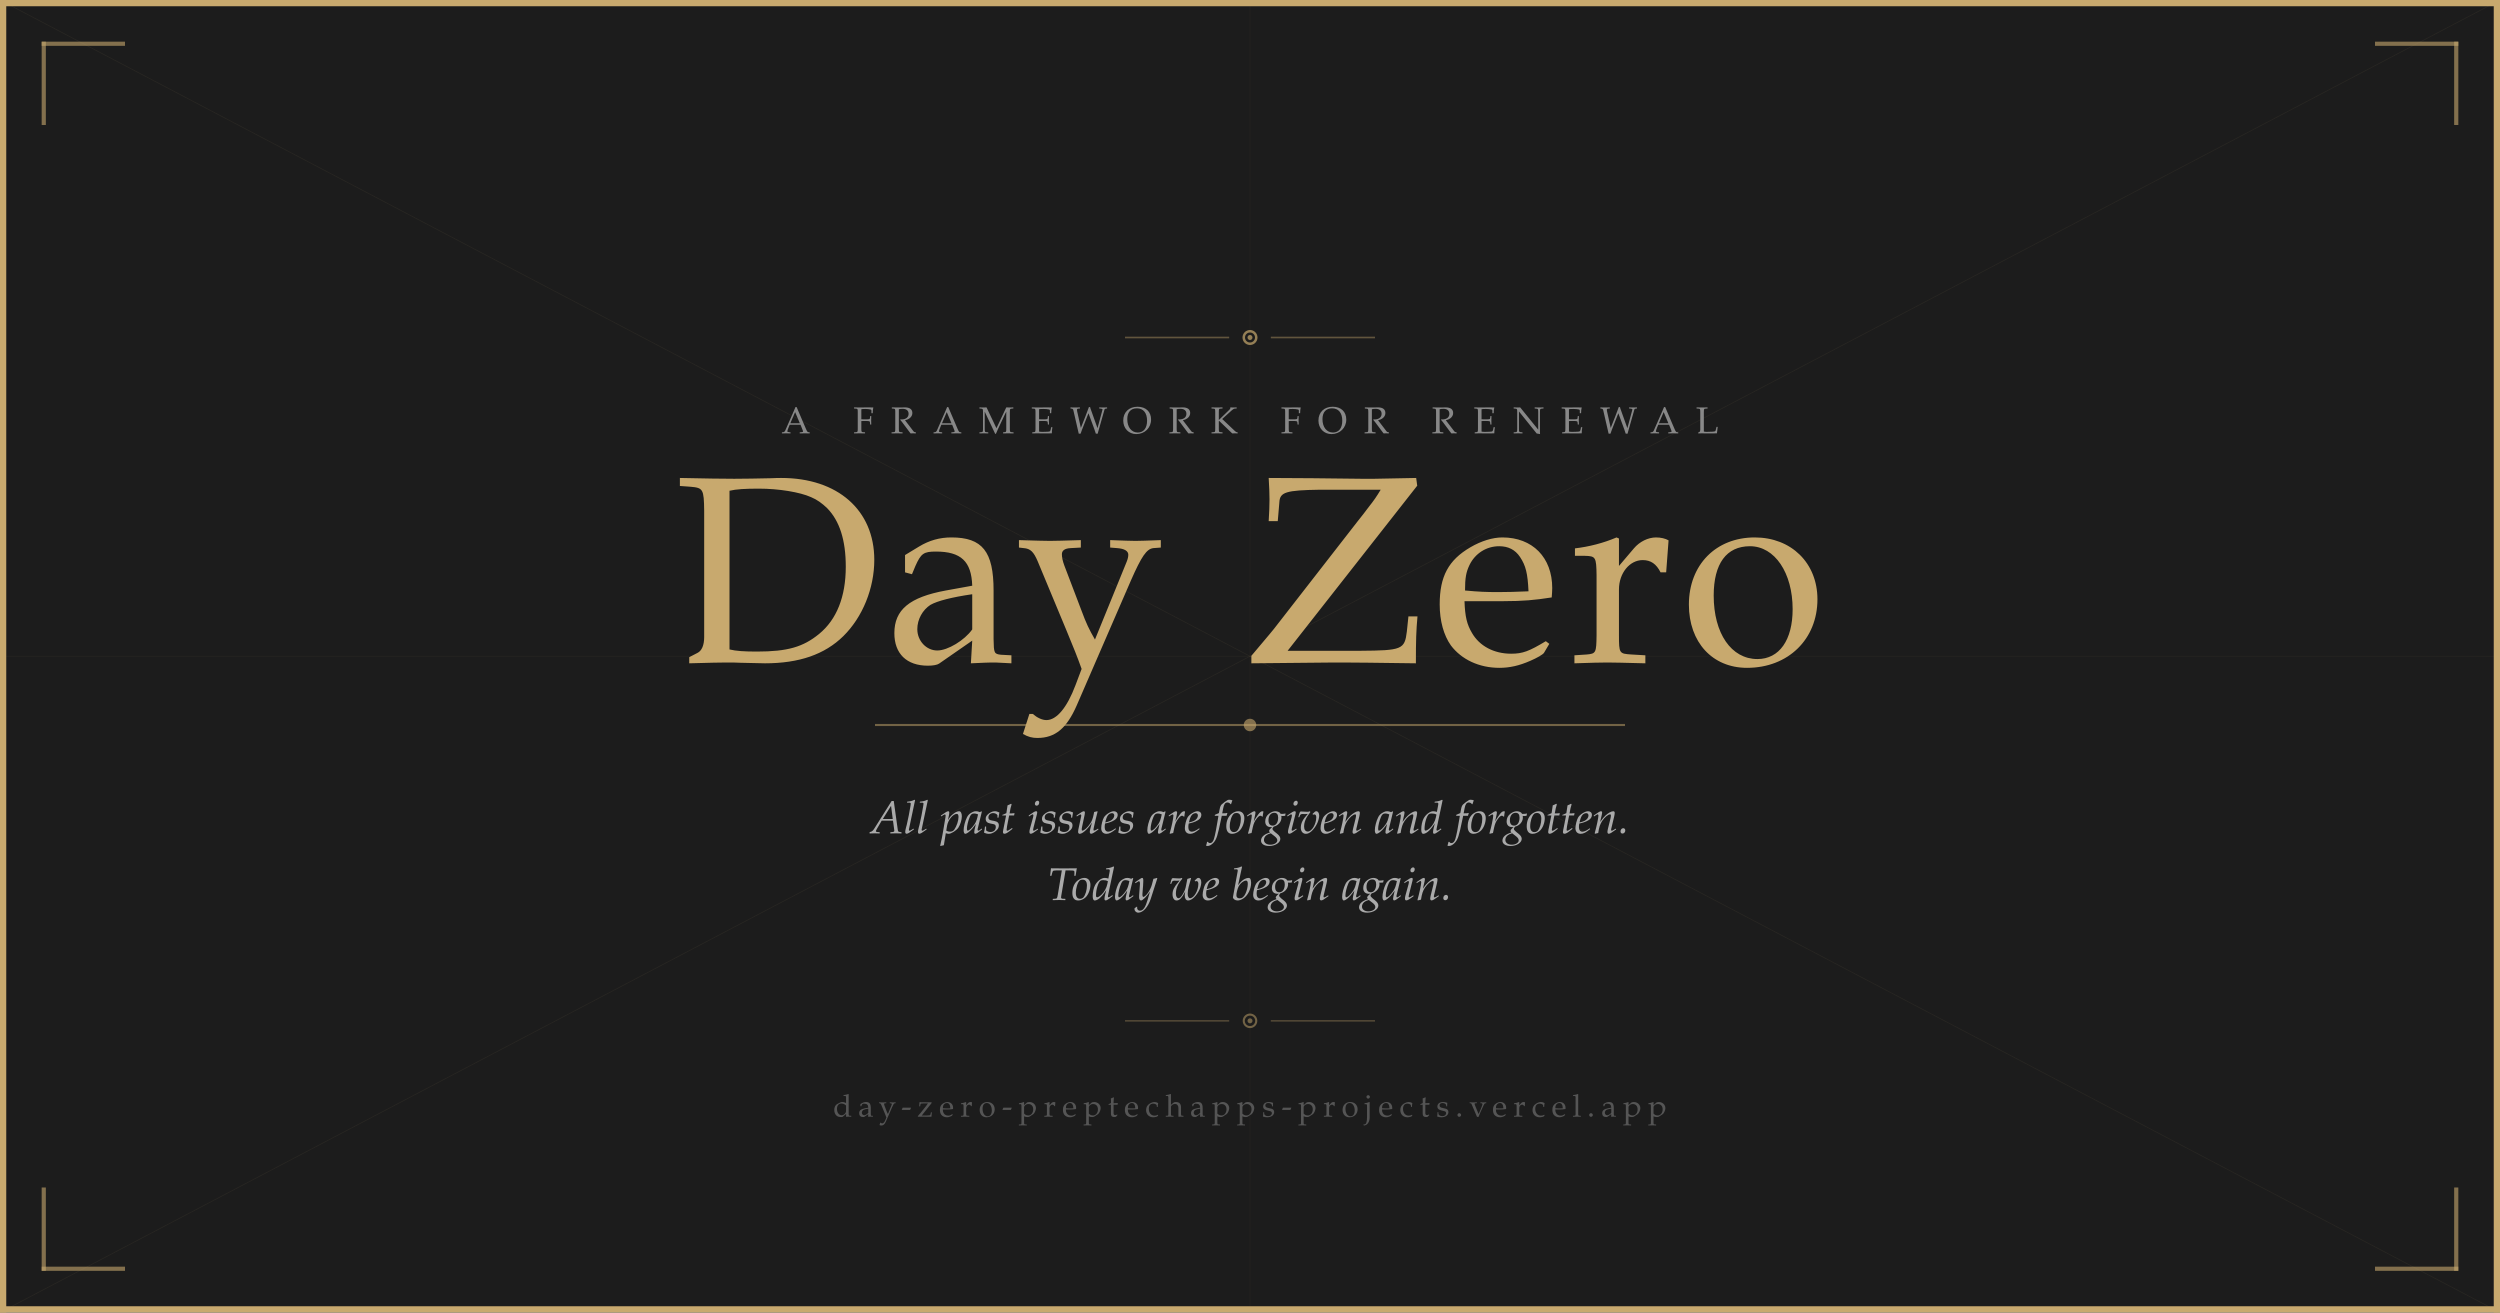
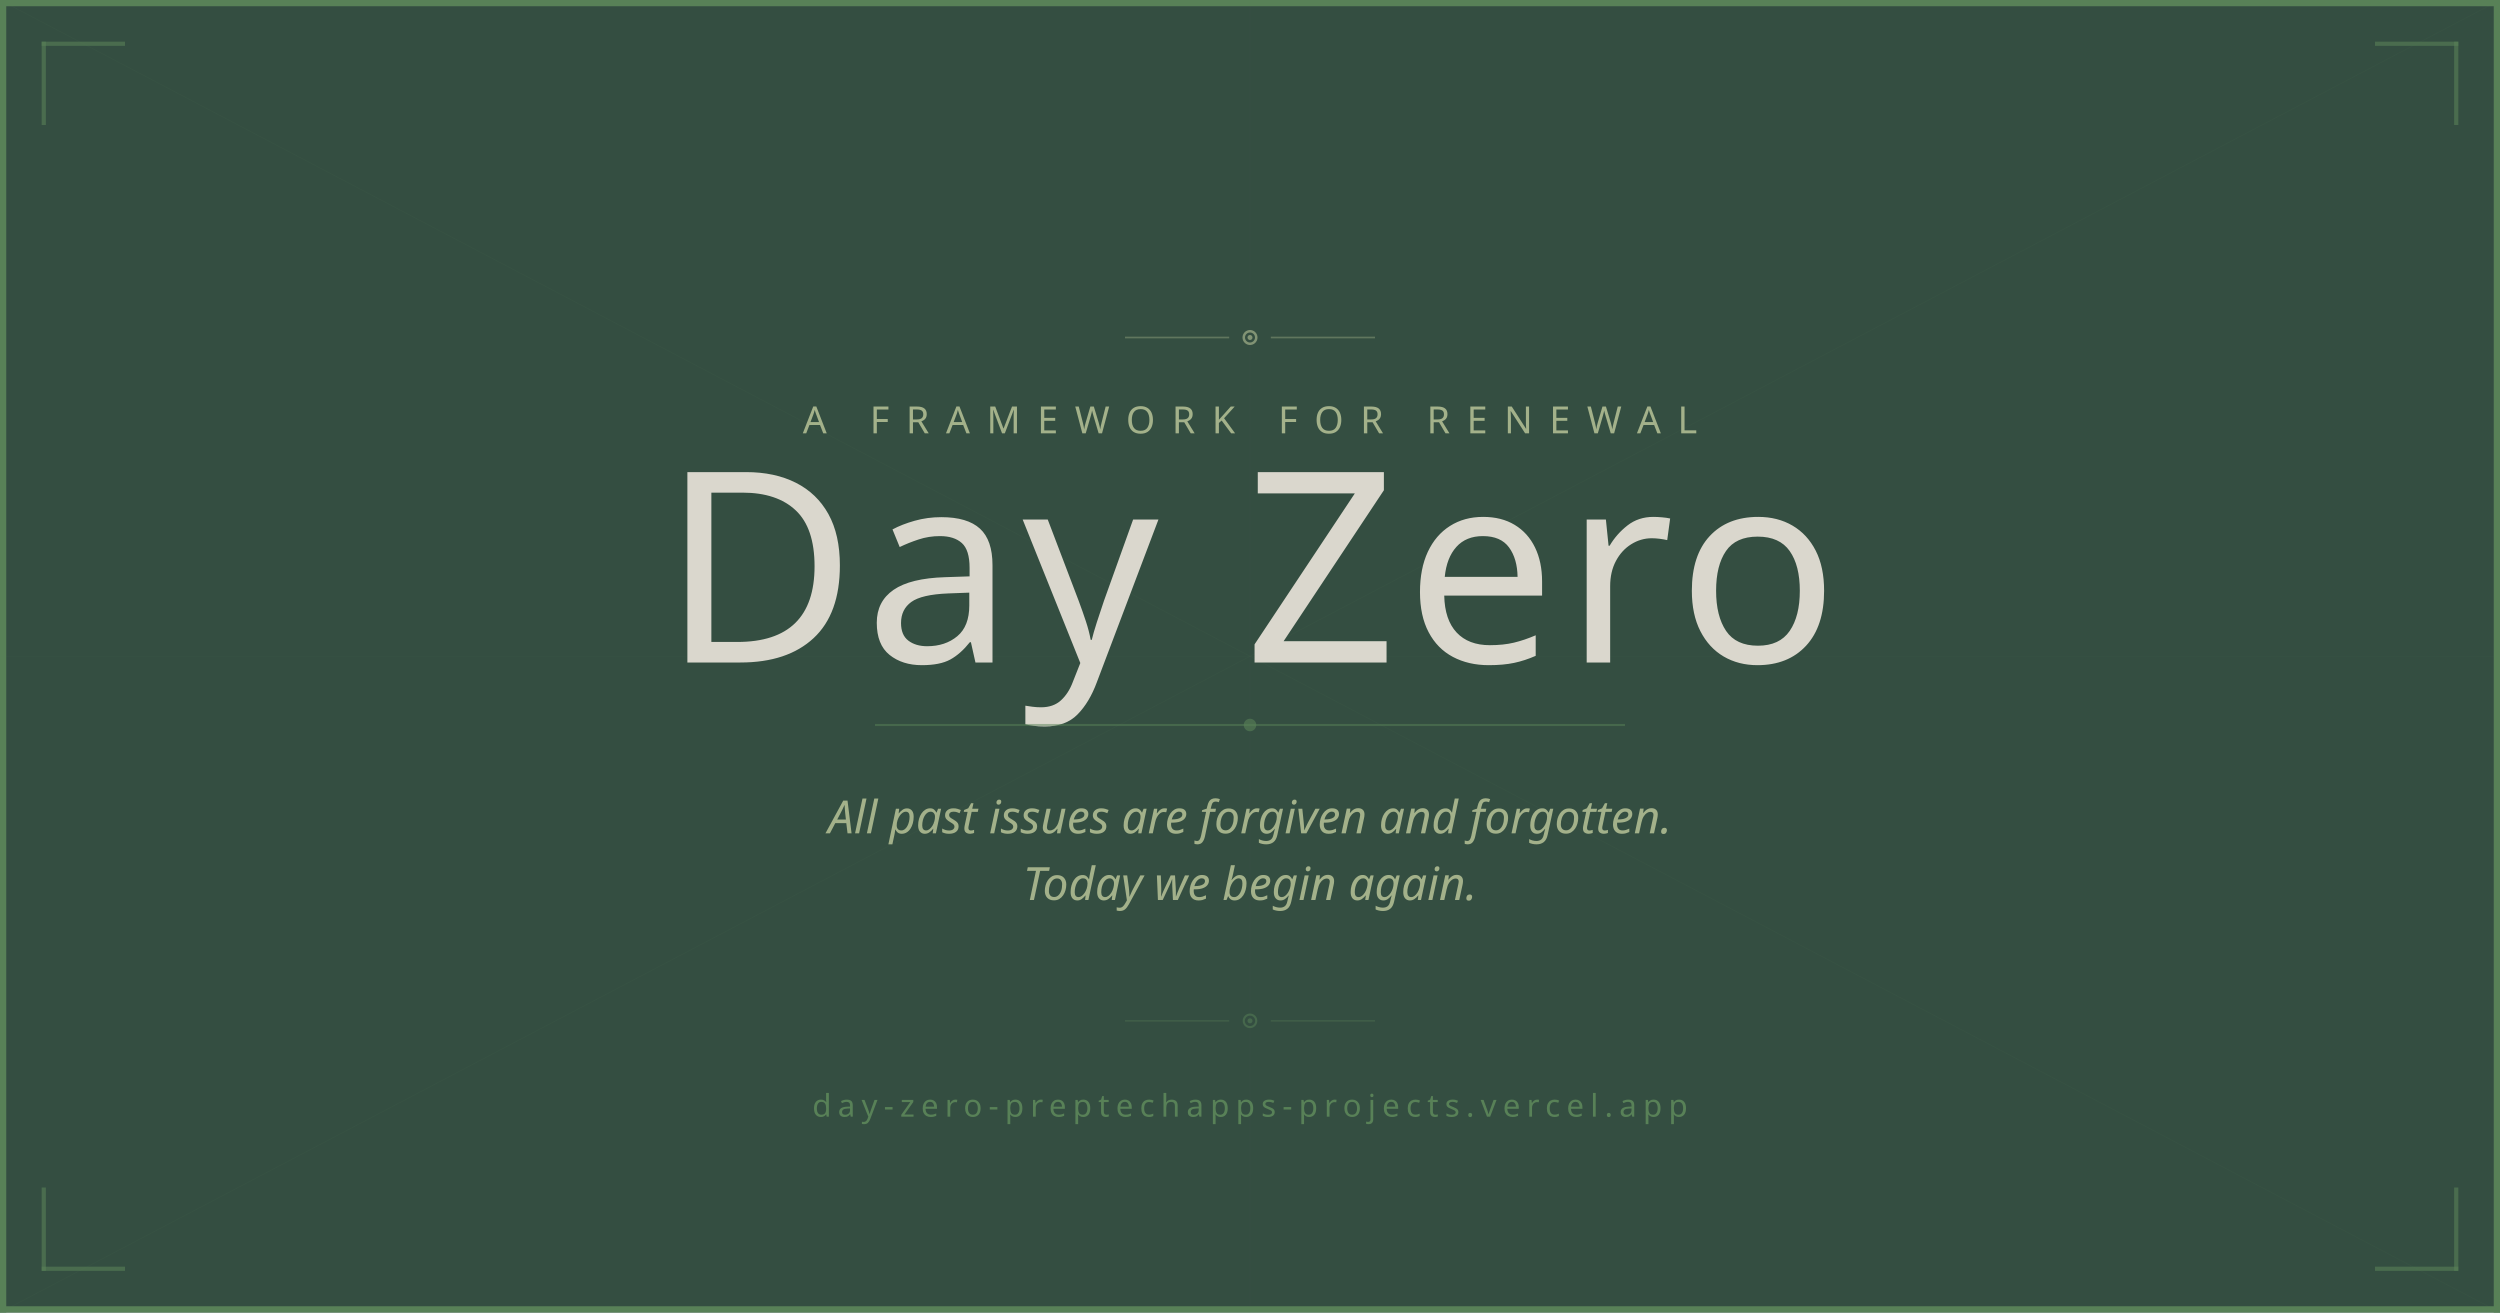
<svg xmlns="http://www.w3.org/2000/svg" width="1200" height="630" viewBox="0 0 1200 630">
-   <rect width="1200" height="630" fill="#1C1C1C" />
-   <line x1="0" y1="0" x2="1200" y2="630" stroke="#C8A96E" stroke-width="0.3" opacity="0.08" />
-   <line x1="0" y1="630" x2="1200" y2="0" stroke="#C8A96E" stroke-width="0.3" opacity="0.08" />
-   <line x1="600" y1="0" x2="600" y2="630" stroke="#C8A96E" stroke-width="0.3" opacity="0.06" />
-   <line x1="0" y1="315" x2="1200" y2="315" stroke="#C8A96E" stroke-width="0.3" opacity="0.06" />
-   <rect x="0" y="0" width="1200" height="3" fill="#C8A96E" />
-   <rect x="0" y="627" width="1200" height="3" fill="#C8A96E" />
-   <rect x="0" y="0" width="3" height="630" fill="#C8A96E" />
-   <rect x="1197" y="0" width="3" height="630" fill="#C8A96E" />
-   <rect x="20" y="20" width="40" height="2" fill="#C8A96E" opacity="0.6" />
-   <rect x="20" y="20" width="2" height="40" fill="#C8A96E" opacity="0.6" />
-   <rect x="1140" y="20" width="40" height="2" fill="#C8A96E" opacity="0.6" />
-   <rect x="1178" y="20" width="2" height="40" fill="#C8A96E" opacity="0.6" />
-   <rect x="20" y="608" width="40" height="2" fill="#C8A96E" opacity="0.6" />
-   <rect x="20" y="570" width="2" height="40" fill="#C8A96E" opacity="0.6" />
-   <rect x="1140" y="608" width="40" height="2" fill="#C8A96E" opacity="0.6" />
-   <rect x="1178" y="570" width="2" height="40" fill="#C8A96E" opacity="0.6" />
-   <circle cx="600" cy="162" r="3" fill="none" stroke="#C8A96E" stroke-width="1.2" opacity="0.7" />
-   <circle cx="600" cy="162" r="1.2" fill="#C8A96E" opacity="0.7" />
-   <line x1="540" y1="162" x2="590" y2="162" stroke="#C8A96E" stroke-width="0.8" opacity="0.4" />
-   <line x1="610" y1="162" x2="660" y2="162" stroke="#C8A96E" stroke-width="0.8" opacity="0.4" />
-   <text x="600" y="208" text-anchor="middle" font-family="'Palatino Linotype', Palatino, Georgia, serif" font-size="18" fill="#888888" letter-spacing="8">A FRAMEWORK FOR RENEWAL</text>
-   <text x="600" y="318" text-anchor="middle" font-family="'Palatino Linotype', Palatino, Georgia, serif" font-size="128" font-weight="400" fill="#C8A96E" letter-spacing="4">Day Zero</text>
-   <line x1="420" y1="348" x2="780" y2="348" stroke="#C8A96E" stroke-width="1" opacity="0.5" />
-   <circle cx="600" cy="348" r="3" fill="#C8A96E" opacity="0.6" />
-   <text x="600" y="400" text-anchor="middle" font-family="'Palatino Linotype', Palatino, Georgia, serif" font-size="22" fill="#AAAAAA" font-style="italic">All past issues are forgiven and forgotten.</text>
-   <text x="600" y="432" text-anchor="middle" font-family="'Palatino Linotype', Palatino, Georgia, serif" font-size="22" fill="#AAAAAA" font-style="italic">Today we begin again.</text>
-   <circle cx="600" cy="490" r="3" fill="none" stroke="#C8A96E" stroke-width="1" opacity="0.5" />
-   <circle cx="600" cy="490" r="1.2" fill="#C8A96E" opacity="0.5" />
-   <line x1="540" y1="490" x2="590" y2="490" stroke="#C8A96E" stroke-width="0.8" opacity="0.3" />
-   <line x1="610" y1="490" x2="660" y2="490" stroke="#C8A96E" stroke-width="0.8" opacity="0.3" />
-   <text x="600" y="536" text-anchor="middle" font-family="'Palatino Linotype', Palatino, Georgia, serif" font-size="15" fill="#555555" letter-spacing="3">day-zero-preptechapps-projects.vercel.app</text>
+   <rect width="1200" height="630" fill="#344E41" />
+   <line x1="0" y1="0" x2="1200" y2="630" stroke="#588157" stroke-width="0.3" opacity="0.08" />
+   <line x1="0" y1="630" x2="1200" y2="0" stroke="#588157" stroke-width="0.3" opacity="0.08" />
+   <line x1="600" y1="0" x2="600" y2="630" stroke="#588157" stroke-width="0.3" opacity="0.06" />
+   <line x1="0" y1="315" x2="1200" y2="315" stroke="#588157" stroke-width="0.3" opacity="0.06" />
+   <rect x="0" y="0" width="1200" height="3" fill="#588157" />
+   <rect x="0" y="627" width="1200" height="3" fill="#588157" />
+   <rect x="0" y="0" width="3" height="630" fill="#588157" />
+   <rect x="1197" y="0" width="3" height="630" fill="#588157" />
+   <rect x="20" y="20" width="40" height="2" fill="#588157" opacity="0.6" />
+   <rect x="20" y="20" width="2" height="40" fill="#588157" opacity="0.6" />
+   <rect x="1140" y="20" width="40" height="2" fill="#588157" opacity="0.6" />
+   <rect x="1178" y="20" width="2" height="40" fill="#588157" opacity="0.6" />
+   <rect x="20" y="608" width="40" height="2" fill="#588157" opacity="0.6" />
+   <rect x="20" y="570" width="2" height="40" fill="#588157" opacity="0.6" />
+   <rect x="1140" y="608" width="40" height="2" fill="#588157" opacity="0.6" />
+   <rect x="1178" y="570" width="2" height="40" fill="#588157" opacity="0.6" />
+   <circle cx="600" cy="162" r="3" fill="none" stroke="#A3B18A" stroke-width="1.2" opacity="0.7" />
+   <circle cx="600" cy="162" r="1.2" fill="#A3B18A" opacity="0.7" />
+   <line x1="540" y1="162" x2="590" y2="162" stroke="#A3B18A" stroke-width="0.8" opacity="0.4" />
+   <line x1="610" y1="162" x2="660" y2="162" stroke="#A3B18A" stroke-width="0.8" opacity="0.4" />
+   <text x="600" y="208" text-anchor="middle" font-family="'Montserrat', sans-serif" font-size="18" fill="#A3B18A" letter-spacing="8">A FRAMEWORK FOR RENEWAL</text>
+   <text x="600" y="318" text-anchor="middle" font-family="'Montserrat', sans-serif" font-size="128" font-weight="400" fill="#DAD7CD" letter-spacing="4">Day Zero</text>
+   <line x1="420" y1="348" x2="780" y2="348" stroke="#588157" stroke-width="1" opacity="0.5" />
+   <circle cx="600" cy="348" r="3" fill="#588157" opacity="0.6" />
+   <text x="600" y="400" text-anchor="middle" font-family="'Montserrat', sans-serif" font-size="22" fill="#A3B18A" font-style="italic">All past issues are forgiven and forgotten.</text>
+   <text x="600" y="432" text-anchor="middle" font-family="'Montserrat', sans-serif" font-size="22" fill="#A3B18A" font-style="italic">Today we begin again.</text>
+   <circle cx="600" cy="490" r="3" fill="none" stroke="#588157" stroke-width="1" opacity="0.5" />
+   <circle cx="600" cy="490" r="1.2" fill="#588157" opacity="0.5" />
+   <line x1="540" y1="490" x2="590" y2="490" stroke="#588157" stroke-width="0.8" opacity="0.3" />
+   <line x1="610" y1="490" x2="660" y2="490" stroke="#588157" stroke-width="0.8" opacity="0.3" />
+   <text x="600" y="536" text-anchor="middle" font-family="'Montserrat', sans-serif" font-size="15" fill="#588157" letter-spacing="3">day-zero-preptechapps-projects.vercel.app</text>
</svg>
